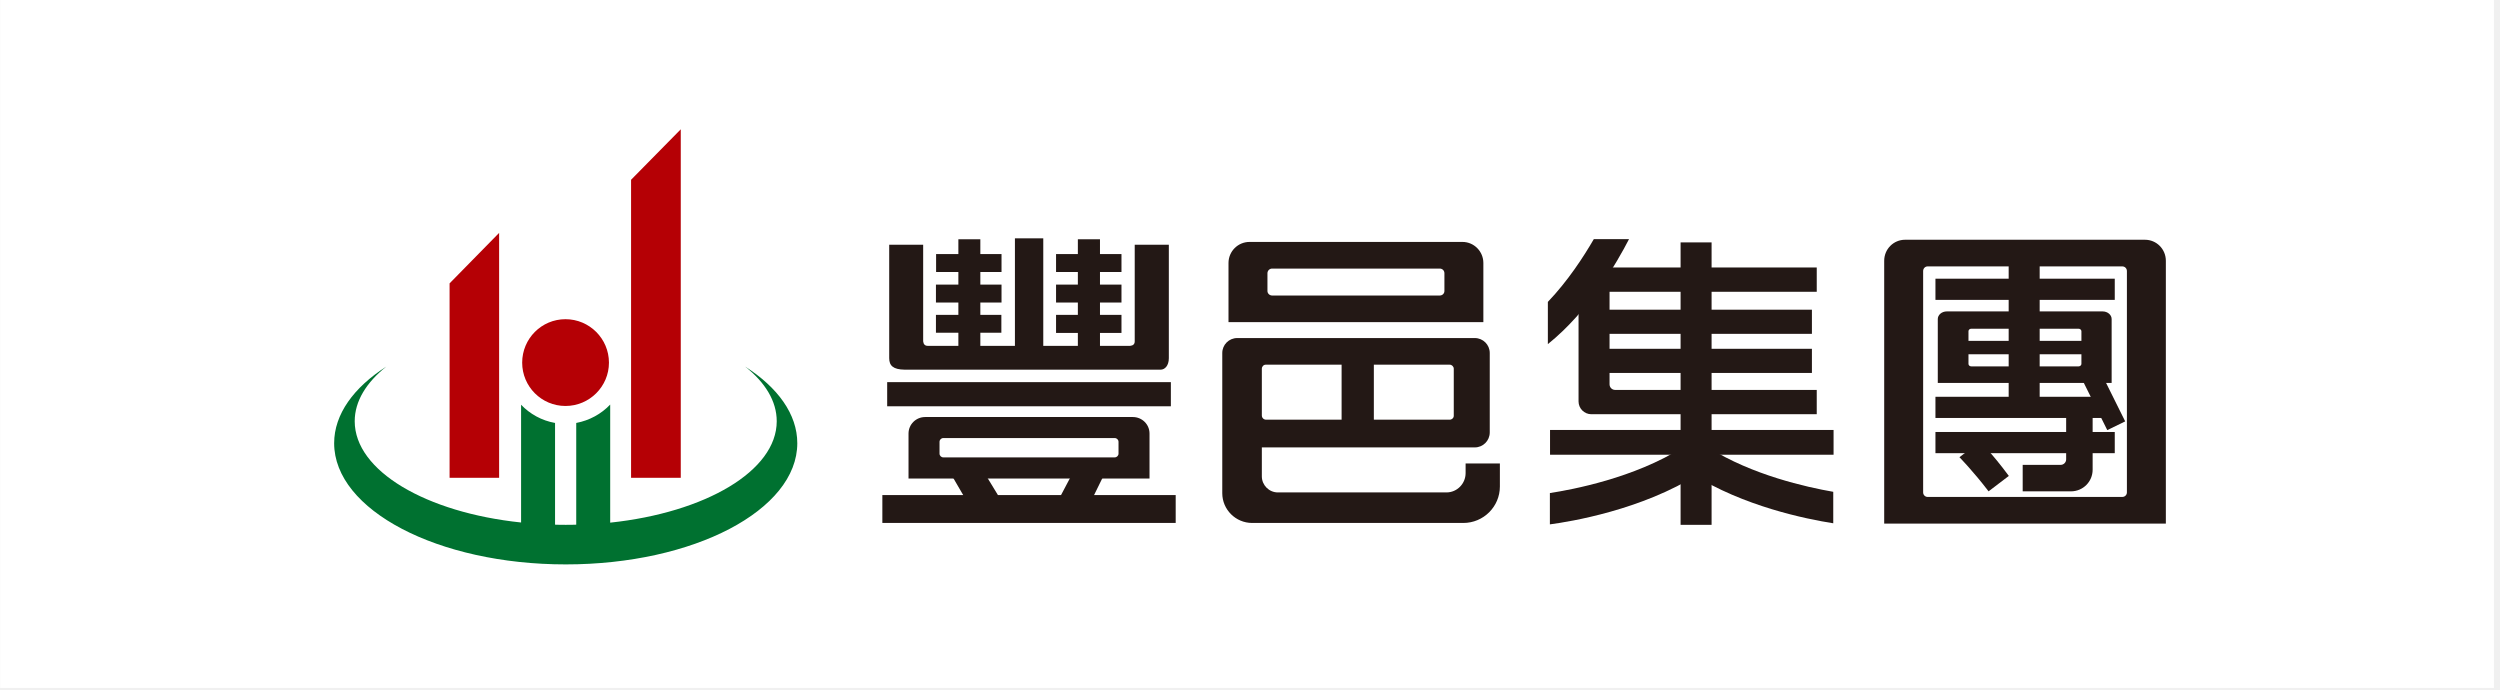
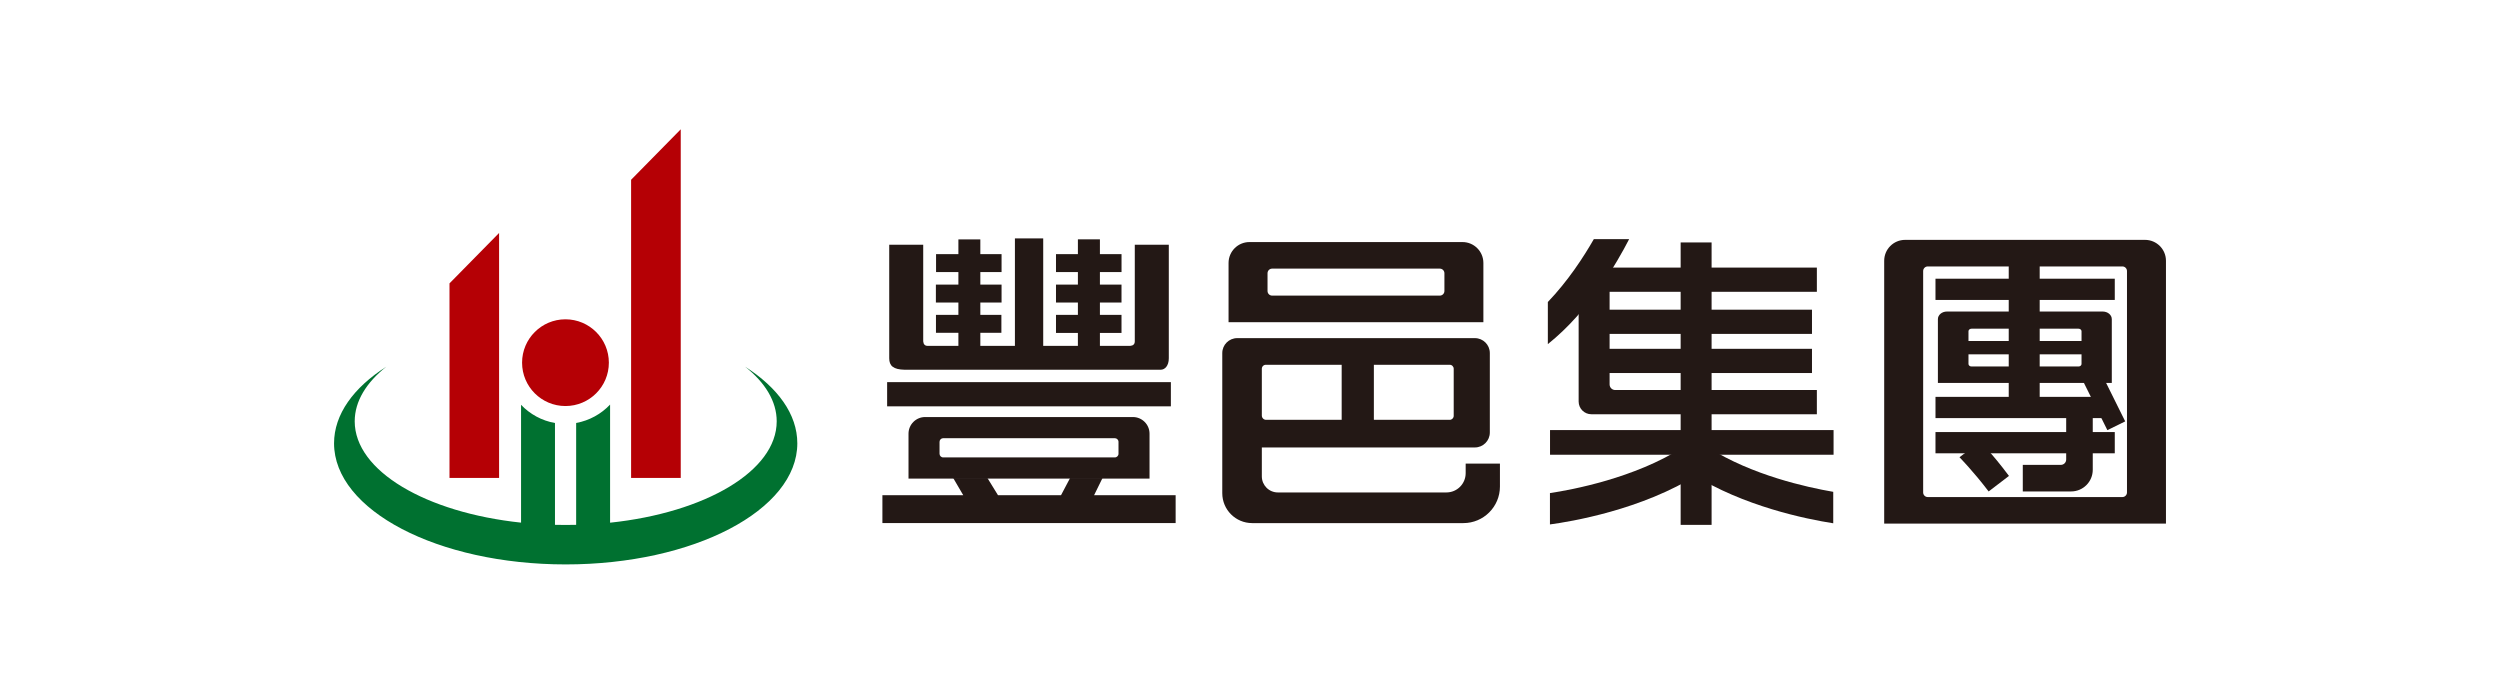
- <svg xmlns="http://www.w3.org/2000/svg" width="232" height="64" viewBox="34.24 3736.34 160.46 44.27" fill="none">
-   <defs>
-     <clipPath id="clip49_2065_114237">
-       <rect width="232" height="64" fill="white" transform="translate(34.24 3736.34) scale(0.69)" />
-     </clipPath>
-   </defs>
-   <g id="è±ééå-10 2" clip-path="url(#clip49_2065_114237)">
-     <path id="Vector_2695" d="M194.7 3736.34H34.24V3780.6H194.7V3736.34Z" fill="white" />
-     <g id="Group_416">
-       <g id="Group_417">
-         <g id="Group_418">
-           <g id="Group_419">
-             <g id="Group_420">
-               <g id="Group_421">
-                 <path id="Vector_2696" fill-rule="evenodd" clip-rule="evenodd" d="M63.09 3767.01H66.27V3751.29L63.09 3754.53V3767.01ZM74.74 3747.88V3767.01H77.93V3744.64L74.74 3747.88Z" fill="#B50005" />
+ <svg xmlns="http://www.w3.org/2000/svg" width="232" height="64" viewBox="0 0 232 64" fill="none">
+   <rect width="232" height="64" fill="#515151" />
+   <g id="pc">
+     <path d="M-4491.5 -23660C-4491.5 -23661.1 -4490.6 -23662 -4489.5 -23662H50716.5C50717.6 -23662 50718.5 -23661.1 50718.5 -23660V12110C50718.5 12111.1 50717.6 12112 50716.5 12112H-4489.5C-4490.6 12112 -4491.5 12111.1 -4491.5 12110V-23660Z" fill="#888888" />
+     <path d="M-4489.5 -23662V-23661H50716.5V-23662V-23663H-4489.5V-23662ZM50718.5 -23660H50717.5V12110H50718.5H50719.5V-23660H50718.5ZM50716.5 12112V12111H-4489.5V12112V12113H50716.5V12112ZM-4491.5 12110H-4490.5V-23660H-4491.5H-4492.5V12110H-4491.5ZM-4489.5 12112V12111C-4490.05 12111 -4490.5 12110.6 -4490.5 12110H-4491.5H-4492.5C-4492.5 12111.7 -4491.16 12113 -4489.5 12113V12112ZM50718.5 12110H50717.5C50717.5 12110.6 50717.1 12111 50716.5 12111V12112V12113C50718.2 12113 50719.5 12111.7 50719.5 12110H50718.5ZM50716.5 -23662V-23661C50717.1 -23661 50717.5 -23660.6 50717.5 -23660H50718.5H50719.5C50719.5 -23661.7 50718.2 -23663 50716.5 -23663V-23662ZM-4489.5 -23662V-23663C-4491.16 -23663 -4492.5 -23661.7 -4492.5 -23660H-4491.5H-4490.5C-4490.5 -23660.6 -4490.05 -23661 -4489.5 -23661V-23662Z" fill="black" fill-opacity="0.1" />
+     <g id="ç¥ç¦è©&amp;LOGO">
+       <path d="M-3626.5 -8015C-3626.5 -8016.1 -3625.6 -8017 -3624.5 -8017H1969.5C1970.6 -8017 1971.5 -8016.1 1971.5 -8015V3271C1971.5 3272.1 1970.6 3273 1969.5 3273H-3624.5C-3625.6 3273 -3626.5 3272.1 -3626.5 3271V-8015Z" fill="#6E6E6E" />
+       <path d="M-3624.5 -8017V-8016H1969.5V-8017V-8018H-3624.5V-8017ZM1971.5 -8015H1970.5V3271H1971.5H1972.5V-8015H1971.5ZM1969.5 3273V3272H-3624.5V3273V3274H1969.5V3273ZM-3626.5 3271H-3625.5V-8015H-3626.5H-3627.5V3271H-3626.5ZM-3624.5 3273V3272C-3625.05 3272 -3625.5 3271.55 -3625.5 3271H-3626.5H-3627.5C-3627.5 3272.66 -3626.16 3274 -3624.5 3274V3273ZM1971.5 3271H1970.5C1970.5 3271.55 1970.05 3272 1969.5 3272V3273V3274C1971.16 3274 1972.5 3272.66 1972.5 3271H1971.5ZM1969.5 -8017V-8016C1970.05 -8016 1970.5 -8015.55 1970.5 -8015H1971.5H1972.5C1972.5 -8016.66 1971.16 -8018 1969.5 -8018V-8017ZM-3624.5 -8017V-8018C-3626.16 -8018 -3627.5 -8016.66 -3627.5 -8015H-3626.5H-3625.5C-3625.5 -8015.55 -3625.05 -8016 -3624.5 -8016V-8017Z" fill="white" fill-opacity="0.1" />
+       <g id="pcç¥ç¦è©0824">
+         <g id="å¡è­°å¤¥ä¼´_03_3">
+           <mask id="path-5-inside-1_2065_114237" fill="white">
+             <path d="M-49.5 -17H1006.5V81H-49.5V-17Z" />
+           </mask>
+           <path d="M-49.5 -17H1006.5V81H-49.5V-17Z" fill="white" />
+           <path d="M1006.5 81V80H-49.5V81V82H1006.5V81Z" fill="#D9D9D9" mask="url(#path-5-inside-1_2065_114237)" />
+           <g id="è±ééå-10 2" clip-path="url(#clip0_2065_114237)">
+             <path id="Vector" d="M232 0H0V64H232V0Z" fill="white" />
+             <g id="Group">
+               <g id="Group_2">
+                 <g id="Group_3">
+                   <g id="Group_4">
+                     <g id="Group_5">
+                       <g id="Group_6">
+                         <path id="Vector_2" fill-rule="evenodd" clip-rule="evenodd" d="M41.713 44.352H46.315V21.62L41.713 26.298V44.352ZM58.566 16.683V44.352H63.173V12L58.566 16.683Z" fill="#B50005" />
+                       </g>
+                     </g>
+                     <path id="Vector_3" d="M69.145 34.028C71.003 35.501 72.078 37.237 72.078 39.098C72.078 43.715 65.449 47.573 56.616 48.506V37.544C55.796 38.414 54.7 39.028 53.467 39.253V48.704C53.147 48.712 52.823 48.716 52.495 48.716C52.163 48.716 51.834 48.713 51.502 48.704V39.255C50.274 39.04 49.178 38.434 48.354 37.565V48.501C39.529 47.564 32.917 43.71 32.917 39.098C32.917 37.236 33.994 35.504 35.85 34.028C32.817 35.965 31 38.443 31 41.14C31 47.346 40.626 52.378 52.494 52.378C64.368 52.378 73.991 47.346 73.991 41.14C73.992 38.442 72.177 35.965 69.145 34.028Z" fill="#007130" />
+                     <path id="Vector_4" fill-rule="evenodd" clip-rule="evenodd" d="M56.502 33.656C56.502 35.879 54.7 37.68 52.473 37.68C50.25 37.68 48.449 35.879 48.449 33.656C48.449 31.437 50.25 29.632 52.473 29.632C54.7 29.632 56.502 31.437 56.502 33.656Z" fill="#B50005" />
+                   </g>
+                 </g>
+                 <g id="Group_7">
+                   <path id="Vector_5" d="M174.853 24.2V48.592H201.001V24.2C201.001 23.129 200.132 22.26 199.06 22.26H176.793C175.721 22.26 174.853 23.129 174.853 24.2ZM178.469 45.7V25.153C178.469 24.917 178.66 24.725 178.896 24.725H196.957C197.193 24.725 197.384 24.917 197.384 25.153V45.7C197.384 45.936 197.192 46.127 196.957 46.127H178.896C178.66 46.127 178.469 45.936 178.469 45.7Z" fill="#231815" />
+                   <path id="Vector_6" d="M97.996 30.897V29.222H100.029V28.074H97.996V26.413H100.029V25.249L97.996 25.248V23.586H100.029V22.211H102.072V23.586H104.078V25.248H102.072V26.413H104.076V28.074H102.072V29.222H104.076V30.897H102.072V32.098H104.877C105.164 32.075 105.308 31.936 105.308 31.675V22.712H108.465V33.245C108.465 33.954 108.097 34.312 107.707 34.312H83.966C82.885 34.294 82.52 33.939 82.52 33.245V22.712H85.674V31.674C85.698 31.953 85.836 32.097 86.085 32.097H88.939V30.885H86.857V29.222H88.939V28.074H86.85V26.413H88.939V25.248H86.866V23.586H88.939V22.215H90.975V23.586H92.945V25.248H90.975V26.413H92.945V28.074H90.975V29.222H92.929V30.885H90.975V32.097H94.184V22.121H96.81V32.097H100.028V30.896H97.996V30.897Z" fill="#231815" />
+                   <path id="Vector_7" d="M102.313 44.363L101.53 45.957H109.099V48.541H81.887V45.957H89.39L88.459 44.363H91.634L92.615 45.957H98.462L99.303 44.363H102.313Z" fill="#231815" />
+                   <path id="Vector_8" d="M108.657 35.462H82.326V37.708H108.657V35.462Z" fill="#231815" />
+                   <path id="Vector_9" d="M170.155 39.911H143.843V42.2H170.155V39.911Z" fill="#231815" />
+                   <path id="Vector_10" d="M168.605 24.832H147.406V27.079H168.605V24.832Z" fill="#231815" />
+                   <path id="Vector_11" d="M168.152 32.37H147.406V34.617H168.152V32.37Z" fill="#231815" />
+                   <path id="Vector_12" d="M168.152 28.739H147.406V30.986H168.152V28.739Z" fill="#231815" />
+                   <path id="Vector_13" d="M196.251 42.066V40.095H179.613V42.066H196.251Z" fill="#231815" />
+                   <path id="Vector_14" d="M196.251 27.835V25.864L179.613 25.864V27.835L196.251 27.835Z" fill="#231815" />
+                   <path id="Vector_15" d="M195.801 38.8V36.829H179.614V38.8H195.801Z" fill="#231815" />
+                   <path id="Vector_16" d="M195.974 29.612C195.974 29.226 195.597 28.91 195.13 28.91H180.677C180.211 28.91 179.837 29.226 179.837 29.612V35.536H195.975V29.612H195.974ZM193.166 33.777C193.166 33.907 193.038 34.011 192.885 34.011H182.958C182.801 34.011 182.675 33.907 182.675 33.777V32.882H193.166V33.777ZM193.166 31.642H182.675V30.735C182.675 30.608 182.801 30.503 182.958 30.503H192.885C193.038 30.503 193.166 30.608 193.166 30.735V31.642Z" fill="#231815" />
+                   <path id="Vector_17" d="M189.283 23.869H186.41V38.314H189.283V23.869Z" fill="#231815" />
+                   <path id="Vector_18" d="M158.836 22.499H155.964V48.708H158.836V22.499Z" fill="#231815" />
+                   <path id="Vector_19" d="M149.371 35.676V25.811H146.498V37.261C146.498 37.913 147.026 38.442 147.679 38.442H168.605V36.195H149.89C149.603 36.194 149.371 35.962 149.371 35.676Z" fill="#231815" />
+                   <path id="Vector_20" d="M197.219 39.105L195.564 39.918L193.327 35.411L194.983 34.598L197.219 39.105Z" fill="#231815" />
+                   <path id="Vector_21" d="M184.545 45.607L186.432 44.166C184.744 41.901 183.727 40.992 183.727 40.992L181.84 42.433C181.84 42.433 183.1 43.706 184.545 45.607Z" fill="#231815" />
+                   <path id="Vector_22" d="M143.835 48.667C145.698 48.418 152.363 47.332 157.648 43.983L156.108 41.554C151.667 44.367 145.916 45.446 143.835 45.76V48.667Z" fill="#231815" />
+                   <path id="Vector_23" d="M170.125 45.642C167.642 45.214 162.579 44.092 158.573 41.554L157.034 43.983C161.781 46.991 167.629 48.17 170.125 48.561V45.642Z" fill="#231815" />
+                   <path id="Vector_24" d="M147.906 22.193C146.96 23.851 145.498 26.089 143.64 28.026V31.934C147.454 28.892 150.068 24.371 151.183 22.193H147.906Z" fill="#231815" />
+                   <path id="Vector_25" d="M192.197 45.606H187.715V43.14H191.247C191.521 43.14 191.742 42.918 191.742 42.645V37.956H194.208V43.593C194.209 44.705 193.308 45.606 192.197 45.606Z" fill="#231815" />
+                   <g id="Group_8">
+                     <path id="Vector_26" d="M136.014 43.021V43.911C136.014 44.898 135.215 45.699 134.227 45.699H118.586C117.764 45.699 117.098 45.032 117.098 44.21V41.524H136.867C137.635 41.524 138.256 40.902 138.256 40.136V32.766C138.256 32 137.635 31.378 136.867 31.378H114.816C114.048 31.378 113.427 32 113.427 32.766V45.77C113.427 47.302 114.669 48.544 116.201 48.544H135.802C137.675 48.544 139.194 47.025 139.194 45.152V43.022L136.014 43.021ZM127.495 33.851H134.533C134.738 33.851 134.904 34.017 134.904 34.222V38.589C134.904 38.794 134.738 38.96 134.533 38.96H127.52C127.506 38.96 127.495 38.949 127.495 38.936V33.851ZM117.469 33.851H124.507V38.96H117.493C117.275 38.96 117.098 38.783 117.098 38.565V34.221C117.098 34.017 117.263 33.851 117.469 33.851Z" fill="#231815" />
+                     <path id="Vector_27" d="M114.01 24.403V29.9H137.658V24.403C137.658 23.332 136.789 22.463 135.718 22.463H115.95C114.879 22.463 114.01 23.332 114.01 24.403ZM117.627 27.006V25.356C117.627 25.119 117.819 24.928 118.054 24.928H133.615C133.851 24.928 134.042 25.12 134.042 25.356V27.006C134.042 27.242 133.85 27.433 133.615 27.433H118.054C117.818 27.433 117.627 27.242 117.627 27.006Z" fill="#231815" />
+                   </g>
+                   <path id="Vector_28" d="M84.31 40.246V44.412H106.677V40.246C106.677 39.393 105.985 38.701 105.132 38.701H85.855C85.002 38.702 84.31 39.393 84.31 40.246ZM87.189 42.109V41.005C87.189 40.817 87.341 40.664 87.529 40.664H103.456C103.644 40.664 103.797 40.817 103.797 41.005V42.109C103.797 42.297 103.644 42.449 103.456 42.449H87.529C87.342 42.449 87.189 42.297 87.189 42.109Z" fill="#231815" />
+                 </g>
              </g>
            </g>
-             <path id="Vector_2697" d="M82.06 3759.87C83.35 3760.89 84.09 3762.09 84.09 3763.38C84.09 3766.57 79.51 3769.24 73.4 3769.89V3762.31C72.83 3762.91 72.07 3763.33 71.22 3763.49V3770.02C71 3770.03 70.77 3770.03 70.55 3770.03C70.32 3770.03 70.09 3770.03 69.86 3770.02V3763.49C69.01 3763.34 68.25 3762.92 67.68 3762.32V3769.88C61.58 3769.24 57 3766.57 57 3763.38C57 3762.09 57.75 3760.89 59.03 3759.87C56.94 3761.21 55.68 3762.93 55.68 3764.79C55.68 3769.08 62.34 3772.57 70.55 3772.57C78.76 3772.57 85.41 3769.09 85.41 3764.79C85.41 3762.93 84.16 3761.21 82.06 3759.87Z" fill="#007130" />
-             <path id="Vector_2698" fill-rule="evenodd" clip-rule="evenodd" d="M73.32 3759.62C73.32 3761.15 72.07 3762.4 70.53 3762.4C68.99 3762.4 67.75 3761.15 67.75 3759.62C67.75 3758.08 68.99 3756.83 70.53 3756.83C72.07 3756.83 73.32 3758.08 73.32 3759.62Z" fill="#B50005" />
          </g>
-         </g>
-         <g id="Group_422">
-           <path id="Vector_2699" d="M155.18 3753.08V3769.95H173.26V3753.08C173.26 3752.33 172.66 3751.73 171.92 3751.73H156.52C155.78 3751.73 155.18 3752.33 155.18 3753.08ZM157.68 3767.95V3753.74C157.68 3753.57 157.81 3753.44 157.97 3753.44H170.46C170.63 3753.44 170.76 3753.57 170.76 3753.74V3767.95C170.76 3768.11 170.63 3768.24 170.46 3768.24H157.97C157.81 3768.24 157.68 3768.11 157.68 3767.95Z" fill="#231815" />
-           <path id="Vector_2700" d="M102.02 3757.71V3756.55H103.42V3755.76H102.02V3754.61H103.42V3753.8L102.02 3753.8V3752.65H103.42V3751.7H104.84V3752.65H106.22V3753.8H104.84V3754.61H106.22V3755.76H104.84V3756.55H106.22V3757.71H104.84V3758.54H106.78C106.97 3758.52 107.07 3758.43 107.07 3758.25V3752.05H109.26V3759.33C109.26 3759.82 109 3760.07 108.73 3760.07H92.31C91.56 3760.06 91.31 3759.81 91.31 3759.33V3752.05H93.49V3758.25C93.51 3758.44 93.61 3758.54 93.78 3758.54H95.75V3757.7H94.31V3756.55H95.75V3755.76H94.31V3754.61H95.75V3753.8H94.32V3752.65H95.75V3751.7H97.16V3752.65H98.52V3753.8H97.16V3754.61H98.52V3755.76H97.16V3756.55H98.51V3757.7H97.16V3758.54H99.38V3751.64H101.2V3758.54H103.42V3757.71H102.02V3757.71Z" fill="#231815" />
-           <path id="Vector_2701" d="M105 3767.02L104.46 3768.12H109.7V3769.91H90.87V3768.12H96.06L95.42 3767.02H97.62L98.29 3768.12H102.34L102.92 3767.02H105Z" fill="#231815" />
-           <path id="Vector_2702" d="M109.39 3760.87H91.18V3762.42H109.39V3760.87Z" fill="#231815" />
-           <path id="Vector_2703" d="M151.93 3763.94H133.73V3765.53H151.93V3763.94Z" fill="#231815" />
-           <path id="Vector_2704" d="M150.85 3753.51H136.19V3755.07H150.85V3753.51Z" fill="#231815" />
-           <path id="Vector_2705" d="M150.54 3758.73H136.19V3760.28H150.54V3758.73Z" fill="#231815" />
-           <path id="Vector_2706" d="M150.54 3756.22H136.19V3757.77H150.54V3756.22Z" fill="#231815" />
-           <path id="Vector_2707" d="M169.98 3765.43V3764.07H158.47V3765.43H169.98Z" fill="#231815" />
-           <path id="Vector_2708" d="M169.98 3755.59V3754.23H158.47V3755.59H169.98Z" fill="#231815" />
-           <path id="Vector_2709" d="M169.66 3763.17V3761.81H158.47V3763.17H169.66Z" fill="#231815" />
-           <path id="Vector_2710" d="M169.78 3756.82C169.78 3756.55 169.52 3756.33 169.2 3756.33H159.2C158.88 3756.33 158.62 3756.55 158.62 3756.82V3760.92H169.78V3756.82H169.78ZM167.84 3759.7C167.84 3759.79 167.75 3759.86 167.65 3759.86H160.78C160.67 3759.86 160.59 3759.79 160.59 3759.7V3759.08H167.84V3759.7ZM167.84 3758.22H160.59V3757.6C160.59 3757.51 160.67 3757.44 160.78 3757.44H167.65C167.75 3757.44 167.84 3757.51 167.84 3757.6V3758.22Z" fill="#231815" />
-           <path id="Vector_2711" d="M165.16 3752.85H163.17V3762.84H165.16V3752.85Z" fill="#231815" />
-           <path id="Vector_2712" d="M144.1 3751.9H142.11V3770.03H144.1V3751.9Z" fill="#231815" />
-           <path id="Vector_2713" d="M137.55 3761.01V3754.19H135.56V3762.11C135.56 3762.56 135.93 3762.93 136.38 3762.93H150.85V3761.37H137.91C137.71 3761.37 137.55 3761.21 137.55 3761.01Z" fill="#231815" />
-           <path id="Vector_2714" d="M170.65 3763.39L169.5 3763.95L167.95 3760.83L169.1 3760.27L170.65 3763.39Z" fill="#231815" />
-           <path id="Vector_2715" d="M161.88 3767.88L163.18 3766.89C162.02 3765.32 161.31 3764.69 161.31 3764.69L160.01 3765.69C160.01 3765.69 160.88 3766.57 161.88 3767.88Z" fill="#231815" />
-           <path id="Vector_2716" d="M133.72 3770C135.01 3769.83 139.62 3769.08 143.28 3766.76L142.21 3765.08C139.14 3767.02 135.16 3767.77 133.72 3767.99V3770Z" fill="#231815" />
-           <path id="Vector_2717" d="M151.91 3767.91C150.19 3767.61 146.69 3766.83 143.92 3765.08L142.85 3766.76C146.13 3768.84 150.18 3769.66 151.91 3769.93V3767.91Z" fill="#231815" />
-           <path id="Vector_2718" d="M136.54 3751.69C135.88 3752.83 134.87 3754.38 133.59 3755.72V3758.43C136.22 3756.32 138.03 3753.19 138.8 3751.69H136.54Z" fill="#231815" />
-           <path id="Vector_2719" d="M167.17 3767.88H164.07V3766.18H166.51C166.7 3766.18 166.86 3766.02 166.86 3765.83V3762.59H168.56V3766.49C168.56 3767.26 167.94 3767.88 167.17 3767.88Z" fill="#231815" />
-           <g id="Group_423">
-             <path id="Vector_2720" d="M128.31 3766.09V3766.71C128.31 3767.39 127.76 3767.95 127.08 3767.95H116.26C115.69 3767.95 115.23 3767.48 115.23 3766.92V3765.06H128.9C129.43 3765.06 129.86 3764.63 129.86 3764.1V3759C129.86 3758.47 129.43 3758.04 128.9 3758.04H113.65C113.12 3758.04 112.69 3758.47 112.69 3759V3768C112.69 3769.05 113.55 3769.91 114.61 3769.91H128.16C129.46 3769.91 130.51 3768.86 130.51 3767.57V3766.09L128.31 3766.09ZM122.42 3759.75H127.29C127.43 3759.75 127.55 3759.87 127.55 3760.01V3763.03C127.55 3763.17 127.43 3763.28 127.29 3763.28H122.44C122.43 3763.28 122.42 3763.28 122.42 3763.27V3759.75ZM115.48 3759.75H120.35V3763.28H115.5C115.35 3763.28 115.23 3763.16 115.23 3763.01V3760.01C115.23 3759.87 115.34 3759.75 115.48 3759.75Z" fill="#231815" />
-             <path id="Vector_2721" d="M113.09 3753.22V3757.02H129.45V3753.22C129.45 3752.48 128.85 3751.87 128.11 3751.87H114.44C113.69 3751.87 113.09 3752.48 113.09 3753.22ZM115.59 3755.02V3753.88C115.59 3753.71 115.73 3753.58 115.89 3753.58H126.65C126.82 3753.58 126.95 3753.71 126.95 3753.88V3755.02C126.95 3755.18 126.82 3755.31 126.65 3755.31H115.89C115.73 3755.31 115.59 3755.18 115.59 3755.02Z" fill="#231815" />
-           </g>
-           <path id="Vector_2722" d="M92.55 3764.17V3767.06H108.02V3764.17C108.02 3763.58 107.54 3763.11 106.95 3763.11H93.62C93.03 3763.11 92.55 3763.58 92.55 3764.17ZM94.54 3765.46V3764.7C94.54 3764.57 94.65 3764.46 94.78 3764.46H105.79C105.92 3764.46 106.03 3764.57 106.03 3764.7V3765.46C106.03 3765.59 105.92 3765.7 105.79 3765.7H94.78C94.65 3765.7 94.54 3765.59 94.54 3765.46Z" fill="#231815" />
        </g>
      </g>
    </g>
  </g>
+   <defs>
+     <clipPath id="clip0_2065_114237">
+       <rect width="232" height="64" fill="white" />
+     </clipPath>
+   </defs>
</svg>
